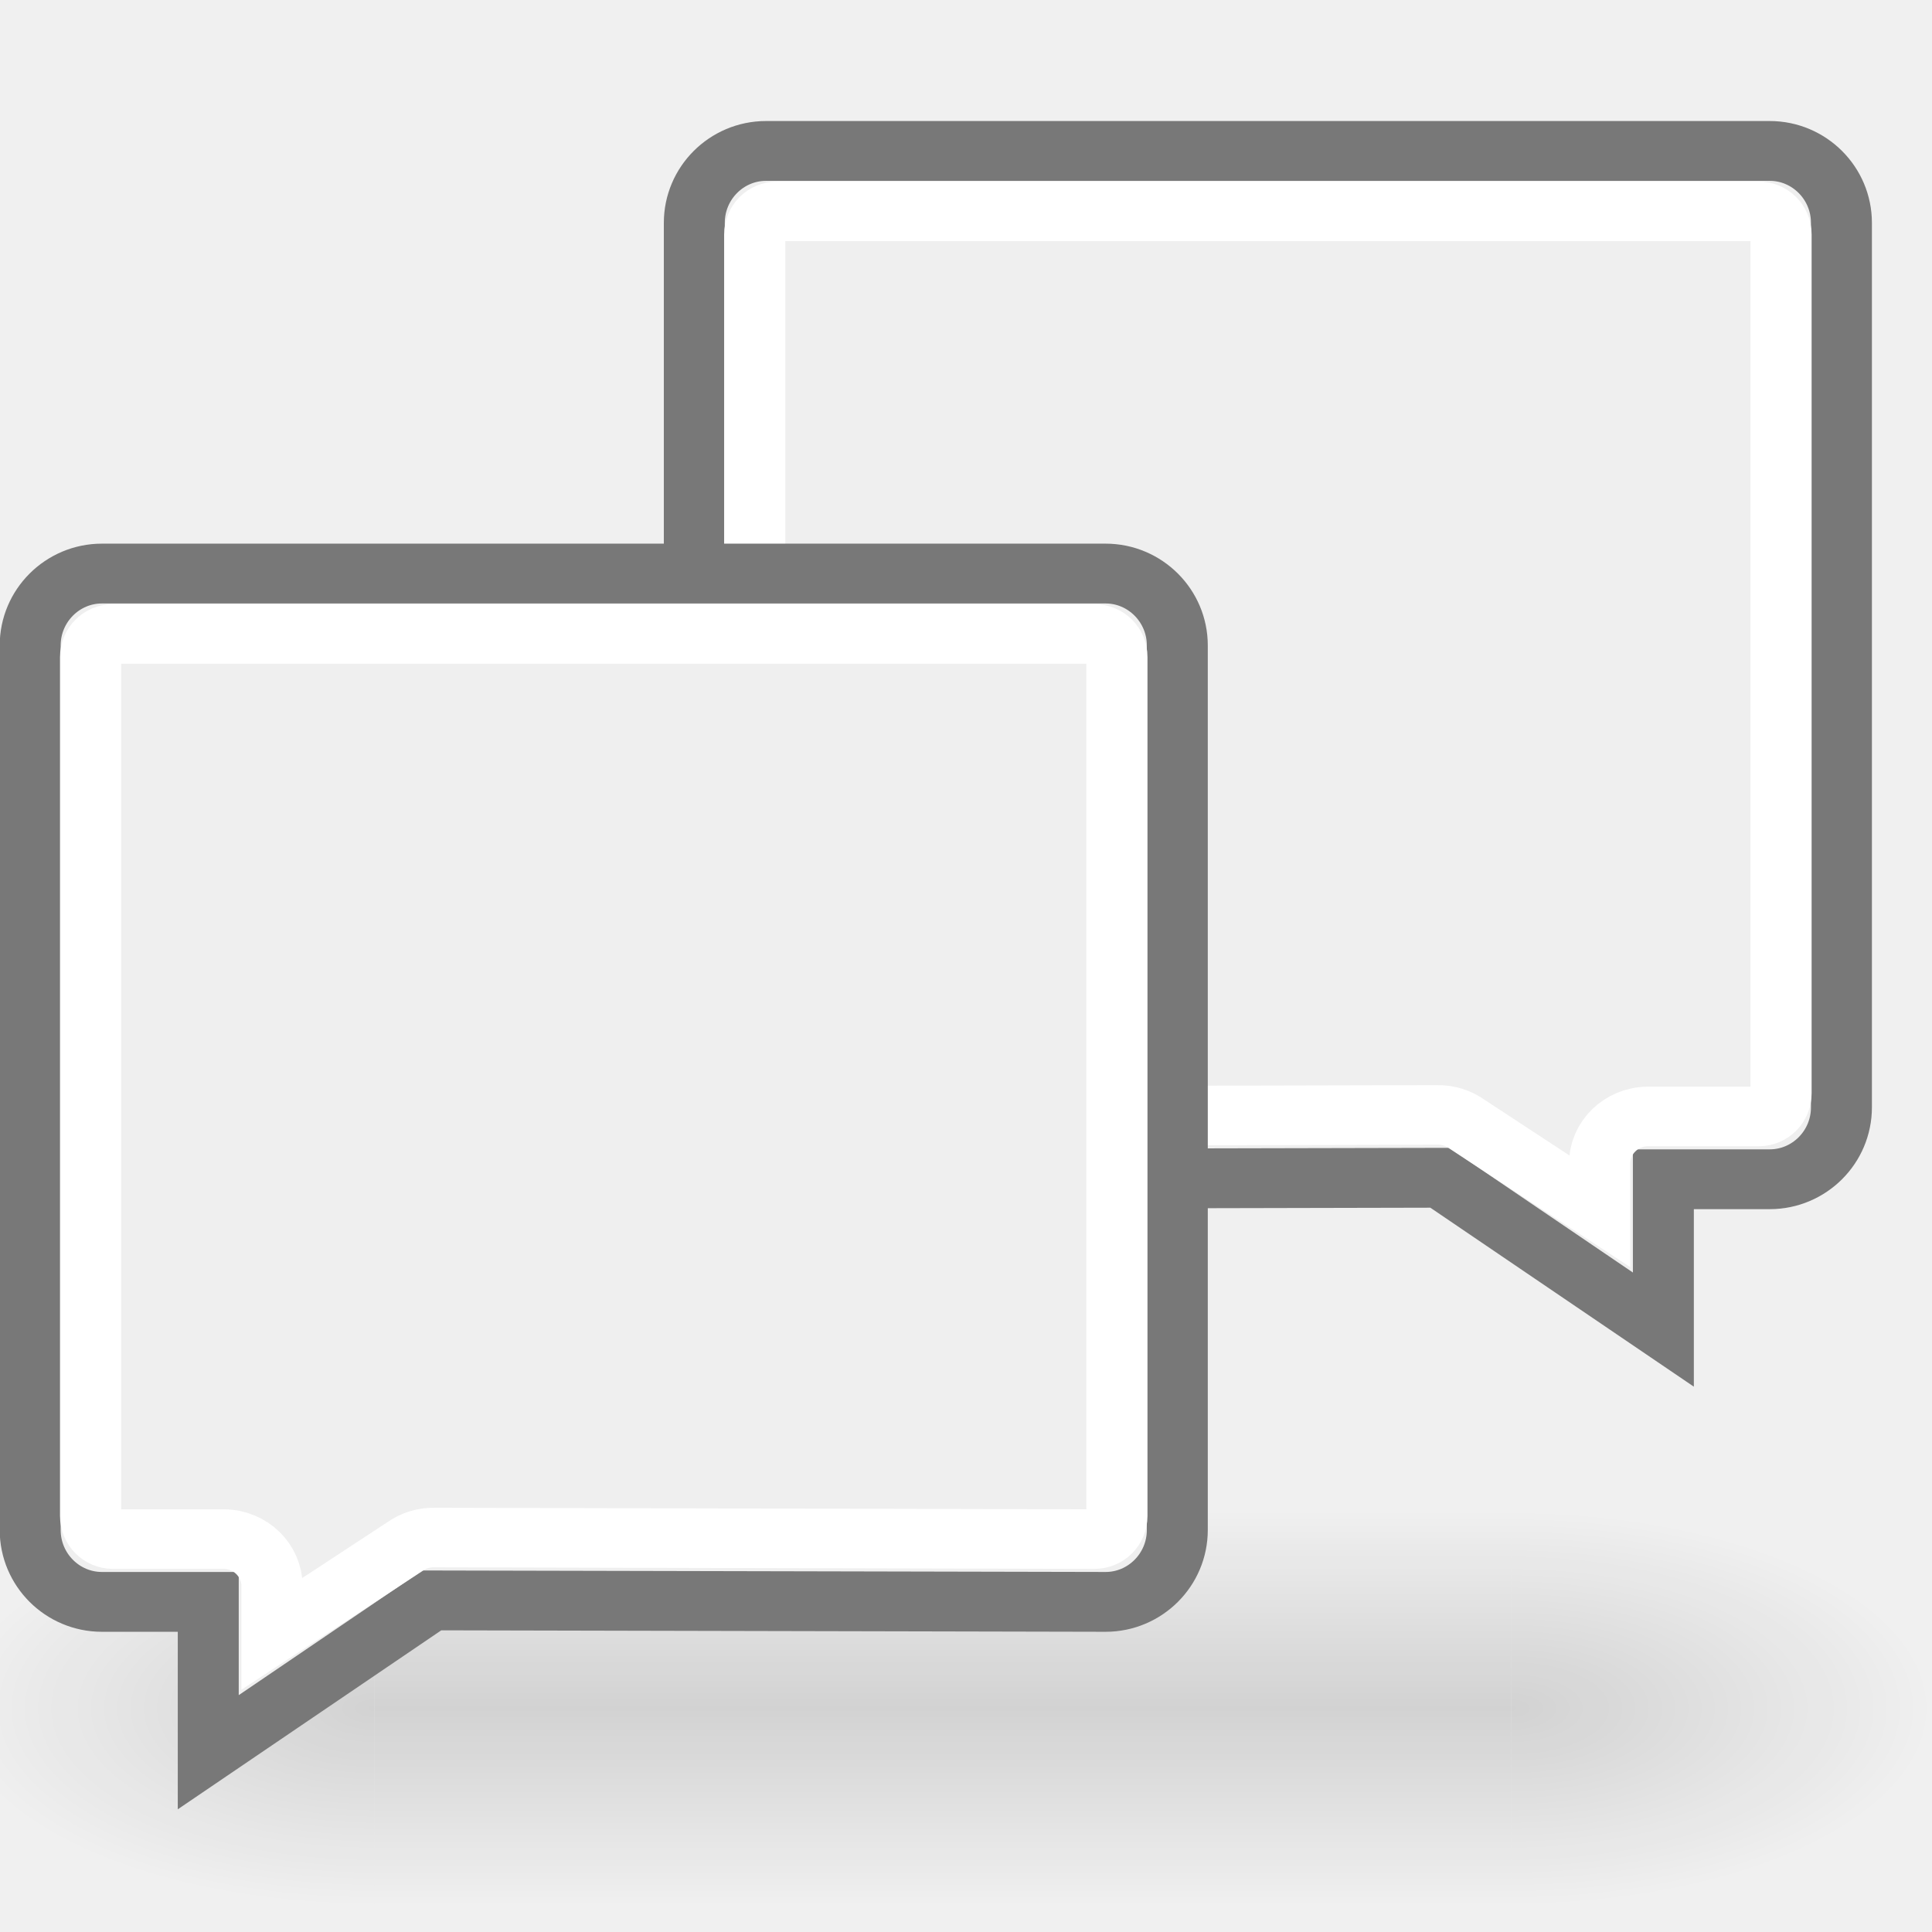
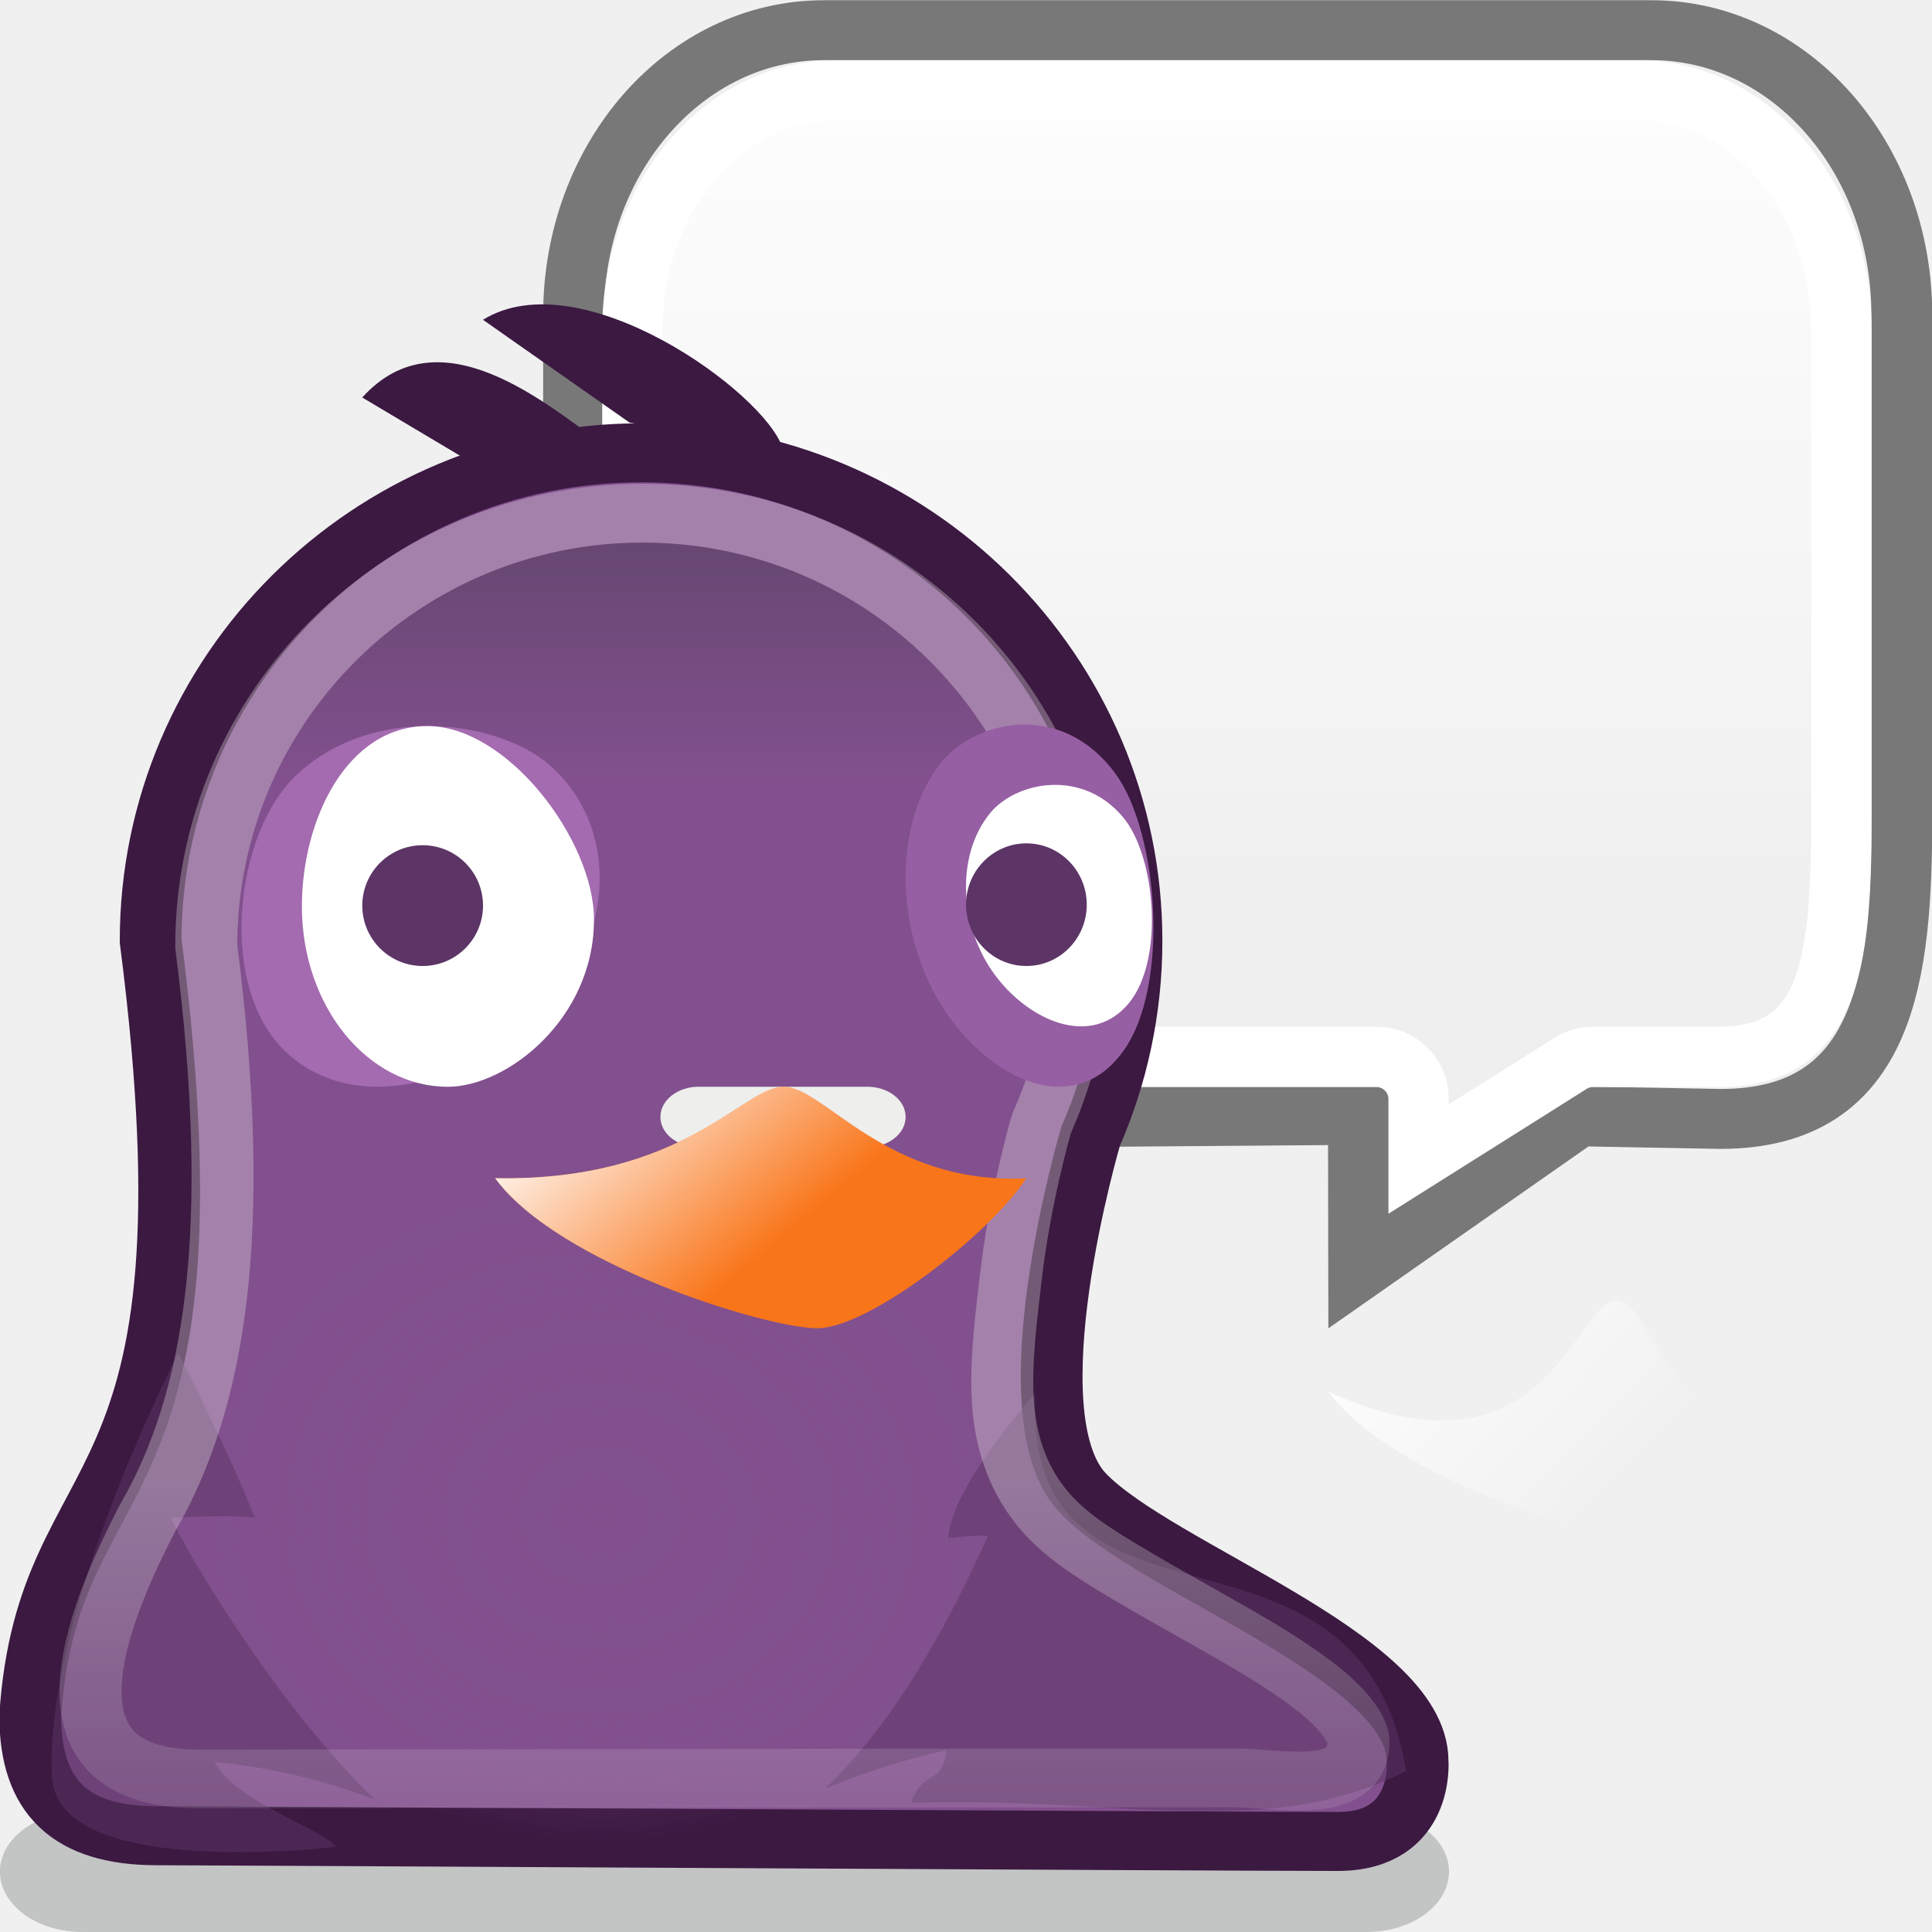
<svg xmlns="http://www.w3.org/2000/svg" xmlns:xlink="http://www.w3.org/1999/xlink" width="32" height="32" id="svg4345" version="1.0">
  <defs id="defs4347">
+     <linearGradient id="linearGradient6817">
+       <stop style="stop-color:white;stop-opacity:1;" offset="0" id="stop6819" />
+       <stop style="stop-color:white;stop-opacity:0;" offset="1" id="stop6821" />
+     </linearGradient>
+     <linearGradient id="linearGradient6563">
+       <stop style="stop-color:white;stop-opacity:1;" offset="0" id="stop6565" />
+       <stop style="stop-color:white;stop-opacity:0;" offset="1" id="stop6567" />
+     </linearGradient>
+     <linearGradient id="linearGradient6537">
+       <stop style="stop-color:white;stop-opacity:1;" offset="0" id="stop6539" />
+       <stop style="stop-color:white;stop-opacity:0;" offset="1" id="stop6541" />
+     </linearGradient>
+     <linearGradient id="linearGradient6506">
+       <stop style="stop-color:#eeeeec;stop-opacity:1;" offset="0" id="stop6508" />
+       <stop style="stop-color:#eeeeec;stop-opacity:0;" offset="1" id="stop6510" />
+     </linearGradient>
+     <linearGradient id="linearGradient5304">
+       <stop style="stop-color:#2e3436;stop-opacity:1;" offset="0" id="stop5306" />
+       <stop style="stop-color:#2e3436;stop-opacity:0;" offset="1" id="stop5308" />
+     </linearGradient>
+     <linearGradient id="linearGradient5280">
+       <stop style="stop-color:#82508e;stop-opacity:1;" offset="0" id="stop5282" />
+       <stop style="stop-color:#82508e;stop-opacity:0;" offset="1" id="stop5284" />
+     </linearGradient>
    <linearGradient id="linearGradient2804">
      <stop style="stop-color:black;stop-opacity:0;" offset="0" id="stop2806" />
      <stop id="stop2812" offset="0.5" style="stop-color:black;stop-opacity:1;" />
      <stop style="stop-color:black;stop-opacity:0;" offset="1" id="stop2808" />
-     </linearGradient>
-     <linearGradient xlink:href="#linearGradient2804" id="linearGradient1516" gradientUnits="userSpaceOnUse" x1="21.875" y1="48.001" x2="21.875" y2="40" />
-     <radialGradient xlink:href="#linearGradient2781" id="radialGradient1514" gradientUnits="userSpaceOnUse" gradientTransform="matrix(2,0,0,0.8,36,8.8)" cx="1" cy="44" fx="1" fy="44" r="5" />
-     <linearGradient id="linearGradient2781">
-       <stop style="stop-color:black;stop-opacity:1;" offset="0" id="stop2783" />
-       <stop style="stop-color:black;stop-opacity:0;" offset="1" id="stop2785" />
-     </linearGradient>
-     <radialGradient xlink:href="#linearGradient2781" id="radialGradient1512" gradientUnits="userSpaceOnUse" gradientTransform="matrix(2,0,0,0.8,-13,-79.2)" cx="1" cy="44" fx="1" fy="44" r="5" />
-     <linearGradient id="linearGradient5235">
-       <stop style="stop-color:#2e3436;stop-opacity:1;" offset="0" id="stop5237" />
-       <stop style="stop-color:#2e3436;stop-opacity:0;" offset="1" id="stop5239" />
    </linearGradient>
    <radialGradient xlink:href="#linearGradient25546" id="radialGradient25572" gradientUnits="userSpaceOnUse" gradientTransform="matrix(1,0,0,0.994693,0,4.16407e-2)" cx="7.884" cy="1.51" fx="7.884" fy="1.51" r="8.488" />
    <radialGradient xlink:href="#linearGradient25546" id="radialGradient25568" gradientUnits="userSpaceOnUse" gradientTransform="matrix(1,0,0,0.994693,0,4.16407e-2)" cx="7.884" cy="0.145" fx="7.884" fy="0.145" r="8.488" />
    <linearGradient id="linearGradient25546">
      <stop style="stop-color:white;stop-opacity:1;" offset="0" id="stop25548" />
      <stop style="stop-color:white;stop-opacity:0;" offset="1" id="stop25550" />
    </linearGradient>
    <radialGradient xlink:href="#linearGradient25546" id="radialGradient25554" cx="7.884" cy="2.624" fx="7.884" fy="2.624" r="8.488" gradientTransform="matrix(1.131317,0,0,1.125313,-1.035262,-0.301139)" gradientUnits="userSpaceOnUse" />
    <linearGradient id="linearGradient3800">
      <stop style="stop-color:#f4d9b1;stop-opacity:1;" offset="0" id="stop3802" />
      <stop style="stop-color:#df9725;stop-opacity:1;" offset="1" id="stop3804" />
    </linearGradient>
-     <linearGradient id="linearGradient3816">
-       <stop style="stop-color:#000000;stop-opacity:1;" offset="0" id="stop3818" />
-       <stop style="stop-color:#000000;stop-opacity:0;" offset="1" id="stop3820" />
-     </linearGradient>
-     <radialGradient xlink:href="#linearGradient3816" id="radialGradient4179" gradientUnits="userSpaceOnUse" cx="31.113" cy="19.009" fx="31.113" fy="19.009" r="8.662" />
-     <radialGradient xlink:href="#linearGradient5235" id="radialGradient5241" cx="23.235" cy="40.689" fx="23.235" fy="40.689" r="16.957" gradientTransform="matrix(1,0,0,0.133183,0,35.2699)" gradientUnits="userSpaceOnUse" />
+     <radialGradient xlink:href="#linearGradient5280" id="radialGradient5286" cx="15.005" cy="39.809" fx="15.005" fy="39.809" r="9.723" gradientTransform="matrix(1,0,0,0.732283,0,10.65742)" gradientUnits="userSpaceOnUse" />
+     <linearGradient xlink:href="#linearGradient5304" id="linearGradient5310" x1="12.606" y1="15.069" x2="12.606" y2="21.152" gradientUnits="userSpaceOnUse" />
+     <linearGradient xlink:href="#linearGradient6506" id="linearGradient6512" x1="15.646" y1="39.743" x2="15.646" y2="53.502" gradientUnits="userSpaceOnUse" />
+     <linearGradient xlink:href="#linearGradient6537" id="linearGradient6543" x1="30.5" y1="0.034" x2="30.5" y2="23.559" gradientUnits="userSpaceOnUse" />
+     <linearGradient xlink:href="#linearGradient6563" id="linearGradient6569" x1="-1.684" y1="39.902" x2="5.537" y2="44.272" gradientUnits="userSpaceOnUse" />
+     <linearGradient xlink:href="#linearGradient6817" id="linearGradient6823" x1="0.239" y1="38.95" x2="5.709" y2="42.983" gradientUnits="userSpaceOnUse" />
  </defs>
  <g id="layer1">
-     <g id="g1504" style="opacity:0.127" transform="matrix(0.697369,0,0,0.818888,-1.473712,-7.73599)">
-       <rect transform="scale(-1,-1)" y="-48" x="-11" height="8" width="10" id="rect1506" style="opacity:1;color:black;fill:url(#radialGradient1512);fill-opacity:1;fill-rule:nonzero;stroke:none;stroke-width:1;stroke-linecap:square;stroke-linejoin:round;marker:none;marker-start:none;marker-mid:none;marker-end:none;stroke-miterlimit:4;stroke-dasharray:none;stroke-dashoffset:1.2;stroke-opacity:1;visibility:visible;display:inline;overflow:visible" />
-       <rect y="40" x="38" height="8" width="10" id="rect1508" style="opacity:1;color:black;fill:url(#radialGradient1514);fill-opacity:1;fill-rule:nonzero;stroke:none;stroke-width:1;stroke-linecap:square;stroke-linejoin:round;marker:none;marker-start:none;marker-mid:none;marker-end:none;stroke-miterlimit:4;stroke-dasharray:none;stroke-dashoffset:1.2;stroke-opacity:1;visibility:visible;display:inline;overflow:visible" />
-       <rect y="40" x="11" height="8" width="27" id="rect1510" style="opacity:1;color:black;fill:url(#linearGradient1516);fill-opacity:1;fill-rule:nonzero;stroke:none;stroke-width:1;stroke-linecap:square;stroke-linejoin:round;marker:none;marker-start:none;marker-mid:none;marker-end:none;stroke-miterlimit:4;stroke-dasharray:none;stroke-dashoffset:1.2;stroke-opacity:1;visibility:visible;display:inline;overflow:visible" />
-     </g>
-     <path style="opacity:0.528;fill:url(#radialGradient5241);fill-opacity:1;stroke:none;stroke-width:1;stroke-miterlimit:4;stroke-dasharray:none;stroke-opacity:1" id="path4340" d="M 40.192 40.689 A 16.957 2.258 0 1 1  6.278,40.689 A 16.957 2.258 0 1 1  40.192 40.689 z" transform="matrix(1.208941,0,0,1.980928,-1.589151,7.924388)" />
-     <path style="opacity:1;fill:#efefef;fill-opacity:1;stroke:#787878;stroke-width:1.169;stroke-miterlimit:4;stroke-dasharray:none;stroke-opacity:1" d="M 2.875,7.5 C 2.121,7.5 1.5,8.127 1.5,8.906 L 1.5,15.719 L 1.5,18.469 L 1.5,26.189 C 1.5,26.969 2.121,27.595 2.875,27.595 L 4.915,27.595 L 4.915,30.533 L 9.202,27.566 L 22.125,27.595 C 22.879,27.595 23.5,26.969 23.5,26.189 L 23.5,18.469 L 23.5,15.719 L 23.5,8.906 C 23.5,8.127 22.879,7.5 22.125,7.5 L 16.156,7.5 L 8.375,7.5 L 2.875,7.5 z " id="path4334" transform="matrix(-0.863636,0,0,0.847582,31.79545,-3.856871)" />
-     <path transform="matrix(-0.84472,0,0,0.822913,31.55901,-3.443332)" style="fill:none;fill-opacity:1;stroke:white;stroke-width:1.199;stroke-miterlimit:4;stroke-opacity:1" d="M 2.875,8.438 C 2.647,8.438 2.438,8.631 2.438,8.906 L 2.438,15.719 L 2.438,18.469 L 2.438,26.188 C 2.438,26.463 2.647,26.656 2.875,26.656 L 5.058,26.656 C 5.573,26.663 5.989,27.079 5.995,27.594 L 5.995,28.562 L 8.594,26.812 C 8.765,26.685 8.974,26.619 9.188,26.625 L 22.125,26.656 C 22.353,26.656 22.562,26.463 22.562,26.188 L 22.562,18.469 L 22.562,15.719 L 22.562,8.906 C 22.562,8.631 22.353,8.438 22.125,8.438 L 16.156,8.438 L 8.375,8.438 L 2.875,8.438 z " id="path4336" />
-     <path transform="matrix(2.539812,0,0,0.410815,-57.02039,67.80211)" style="opacity:1;color:black;fill:url(#radialGradient4179);fill-opacity:1;fill-rule:evenodd;stroke:none;stroke-width:1px;stroke-linecap:round;stroke-linejoin:round;marker:none;marker-start:none;marker-mid:none;marker-end:none;stroke-miterlimit:4;stroke-dasharray:none;stroke-dashoffset:0;stroke-opacity:1;visibility:visible;display:inline;overflow:visible" id="path4306" d="M 39.775 19.009 A 8.662 8.662 0 1 1  22.451,19.009 A 8.662 8.662 0 1 1  39.775 19.009 z" />
-     <path style="opacity:1;fill:#efefef;fill-opacity:1;stroke:#787878;stroke-width:1.169;stroke-miterlimit:4;stroke-dasharray:none;stroke-opacity:1" d="M 2.875,7.5 C 2.121,7.5 1.5,8.127 1.5,8.906 L 1.5,15.719 L 1.5,18.469 L 1.5,26.189 C 1.5,26.969 2.121,27.595 2.875,27.595 L 4.915,27.595 L 4.915,30.533 L 9.202,27.566 L 22.125,27.595 C 22.879,27.595 23.5,26.969 23.5,26.189 L 23.5,18.469 L 23.5,15.719 L 23.5,8.906 C 23.5,8.127 22.879,7.5 22.125,7.5 L 16.156,7.5 L 8.375,7.5 L 2.875,7.5 z " id="path5528" transform="matrix(0.863636,0,0,0.847582,-0.795446,3.143135)" />
-     <path transform="matrix(0.84472,0,0,0.822913,-0.559006,3.556674)" style="fill:none;fill-opacity:1;stroke:white;stroke-width:1.199;stroke-miterlimit:4;stroke-opacity:1" d="M 2.875,8.438 C 2.647,8.438 2.438,8.631 2.438,8.906 L 2.438,15.719 L 2.438,18.469 L 2.438,26.188 C 2.438,26.463 2.647,26.656 2.875,26.656 L 5.058,26.656 C 5.573,26.663 5.989,27.079 5.995,27.594 L 5.995,28.562 L 8.594,26.812 C 8.765,26.685 8.974,26.619 9.188,26.625 L 22.125,26.656 C 22.353,26.656 22.562,26.463 22.562,26.188 L 22.562,18.469 L 22.562,15.719 L 22.562,8.906 C 22.562,8.631 22.353,8.438 22.125,8.438 L 16.156,8.438 L 8.375,8.438 L 2.875,8.438 z " id="path5530" />
+     <rect style="opacity:0.231;fill:#2e3436;fill-opacity:1;stroke:none;stroke-width:1;stroke-miterlimit:4;stroke-dasharray:none;stroke-opacity:1" id="rect6514" width="5.022" height="5.225" x="42.978" y="44" rx="0.285" ry="2.613" transform="matrix(4.779203,0,0,0.382753,-205.4017,13.15888)" />
+     <path style="fill:none;fill-opacity:1;stroke:white;stroke-width:1.477;stroke-miterlimit:4;stroke-opacity:1" id="path6504" d="M 20.531,2.5 C 17.818,2.5 15.5,5.079 15.5,8.469 L 15.5,20.531 C 15.5,23.921 17.818,26.5 20.531,26.5 L 34.531,26.5 C 35.082,26.503 35.528,26.949 35.531,27.5 L 35.531,29.094 L 38.75,26.688 C 38.923,26.564 39.131,26.498 39.344,26.5 L 41.5,26.5 C 43.246,26.5 44.035,25.932 44.625,24.938 C 45.215,23.943 45.5,22.371 45.5,20.531 L 45.5,8.469 C 45.5,5.079 43.182,2.5 40.469,2.5 L 20.531,2.5 z " transform="matrix(0.67692,0,0,0.67692,0.161535,-0.515354)" />
+     <path style="fill:#efefef;fill-opacity:1;stroke:#787878;stroke-width:1.466;stroke-miterlimit:4;stroke-dasharray:none;stroke-opacity:1" d="M 20.531,1.5 C 17.193,1.5 14.5,4.611 14.5,8.469 L 14.5,20.531 C 14.5,24.389 17.429,28.14 20.767,28.14 L 33.409,28.041 L 33.415,31.846 L 38.723,28.076 L 42.13,28.14 C 46.143,28.14 46.5,24.58 46.5,20.728 L 46.5,8.469 C 46.5,4.611 43.807,1.5 40.469,1.5 L 20.531,1.5 z " id="rect5498" transform="matrix(0.687501,0,0,0.67692,-0.468758,-0.515381)" />
+     <path transform="matrix(0.668893,0,0,0.668627,8.626692e-2,-0.192463)" style="fill:url(#linearGradient6543);fill-opacity:1;stroke:white;stroke-width:1.495;stroke-miterlimit:4;stroke-opacity:1" d="M 20.531,2.531 C 17.842,2.531 15.531,5.097 15.531,8.469 L 15.531,20.531 C 15.531,23.903 17.842,26.469 20.531,26.469 L 33.968,26.469 C 34.534,26.476 34.992,26.934 34.999,27.5 L 34.999,29 L 38.719,26.656 C 38.902,26.529 39.121,26.463 39.344,26.469 L 42.416,26.469 C 45.139,26.469 45.469,24.283 45.469,20.531 L 45.469,8.469 C 45.469,5.097 43.158,2.531 40.469,2.531 L 20.531,2.531 z " id="path6535" />
+     <path style="opacity:1;fill:#82508e;fill-opacity:1;stroke:#3b1941;stroke-width:1.511;stroke-miterlimit:4;stroke-dasharray:none;stroke-opacity:1" d="M 15,13 C 8.376,13 3,18.6 3,25.5 C 4.846,40.483 0.493,38.484 0.053,45.338 C 0.053,47.422 1.038,48.413 3.145,48.413 C 4.332,48.413 29.36,48.56 32.051,48.56 C 34.165,48.56 34,46.5 34,46.5 C 34,43.835 27.598,41.598 25.813,39.642 C 23.985,37.641 26,30.5 26,30.5 C 26.641,28.97 27,27.275 27,25.5 C 27,18.6 21.624,13 15,13 z " id="path5176" transform="matrix(0.67692,0,0,0.646801,0.464358,-0.908413)" />
+     <path style="opacity:1;fill:url(#radialGradient5286);fill-opacity:1;stroke:none;stroke-width:1;stroke-miterlimit:4;stroke-dasharray:none;stroke-opacity:1" id="path5273" d="M 24.727 39.809 A 9.723 7.12 0 1 1  5.282,39.809 A 9.723 7.12 0 1 1  24.727 39.809 z" transform="matrix(0.661428,0,0,0.760624,1.662895e-2,-5.166292)" />
+     <path style="opacity:0.515;fill:#5c3466;fill-opacity:1;stroke:none;stroke-width:1;stroke-miterlimit:4;stroke-opacity:1" d="M -42.834,47.629 C -42.834,47.629 -43.267,44.688 -40.223,37.951 C -40.223,37.951 -39.031,40.51 -38.632,41.679 C -39.154,41.596 -40.372,41.686 -40.372,41.686 C -40.038,42.463 -38.164,45.952 -36.121,48.058 C -37.78,47.329 -39.471,47.196 -39.471,47.196 C -39.01,48.112 -37.25,48.692 -36.944,49.111 C -36.944,49.111 -42.597,49.864 -42.834,47.629 z " id="rect5312" transform="matrix(0.797045,0,0,0.733236,35.01127,-5.421684)" />
+     <path style="opacity:0.515;fill:#5c3466;fill-opacity:1;stroke:none;stroke-width:1;stroke-miterlimit:4;stroke-opacity:1" d="M -49.442,47.415 C -48.365,40.274 -40.69,44.766 -40.961,37.951 C -40.961,37.951 -39.025,40.28 -38.974,41.581 C -39.496,41.499 -39.882,41.516 -39.882,41.516 C -39.548,42.294 -38.197,45.748 -36.154,47.854 C -37.814,47.125 -38.926,46.898 -38.926,46.898 C -38.848,47.795 -38.376,47.369 -38.123,48.215 C -42.942,48.047 -46.253,49.196 -49.442,47.415 z " id="path5317" transform="matrix(-0.724368,0,0,0.660383,-12.52413,-1.979892)" />
+     <path transform="matrix(0.660903,0,0,0.627207,0.731515,-0.320103)" style="opacity:0.31;fill:url(#linearGradient5310);fill-opacity:1;stroke:url(#linearGradient6512);stroke-width:1.553;stroke-miterlimit:4;stroke-opacity:1" d="M 15,14.062 C 8.988,14.062 4.079,19.138 4.062,25.469 C 4.062,25.479 4.062,25.489 4.062,25.5 C 4.974,33.021 4.306,37.47 2.594,40.594 C -0.198,46.245 1.561,47.49 3.903,47.49 C 5.84,47.49 23.958,47.46 29.784,47.46 C 30.951,47.46 32.938,47.965 32.938,46.5 C 32.938,46.278 32.738,45.861 32.188,45.344 C 31.637,44.826 30.814,44.27 29.906,43.719 C 28.998,43.167 28.028,42.609 27.156,42.062 C 26.284,41.516 25.512,41.006 24.969,40.281 C 24.359,39.467 24.079,38.51 24.024,37.469 C 23.97,36.427 24.108,35.31 24.225,34.25 C 24.458,32.13 24.969,30.281 24.969,30.281 C 24.984,30.217 25.005,30.154 25.031,30.094 C 25.619,28.692 25.938,27.131 25.938,25.5 C 25.938,19.154 21.022,14.062 15,14.062 z " id="path5241" />
+     <path transform="matrix(-0.861857,-0.809791,0.812609,-0.76352,-3.676568,42.37505)" style="opacity:1;fill:#a46bb0;fill-opacity:1;stroke:none;stroke-width:1;stroke-miterlimit:4;stroke-opacity:1" d="M 13.257,24.626 C 13.257,26.227 11.828,27.317 10.864,27.317 C 9.543,27.317 8.471,26.017 8.471,24.416 C 8.471,23.024 9.206,21.515 10.527,21.515 C 11.848,21.515 13.257,23.361 13.257,24.626 z " id="path5160" />
+     <path transform="matrix(1.010846,0,0,1.029732,-3.562503,-10.12874)" style="opacity:1;fill:white;fill-opacity:1;stroke:none;stroke-width:1;stroke-miterlimit:4;stroke-opacity:1" d="M 13.257,24.626 C 13.257,26.227 11.828,27.317 10.864,27.317 C 9.543,27.317 8.471,26.017 8.471,24.416 C 8.471,23.024 9.206,21.515 10.527,21.515 C 11.848,21.515 13.257,23.361 13.257,24.626 z " id="path5157" />
+     <path style="opacity:1;fill:#5c3566;fill-opacity:1;stroke:none;stroke-width:1;stroke-miterlimit:4;stroke-dasharray:none;stroke-opacity:1" id="path5162" d="M 11.411 24.312 A 1.241 1.295 0 1 1  8.929,24.312 A 1.241 1.295 0 1 1  11.411 24.312 z" transform="matrix(0.805757,0,0,0.772415,-1.194263,-3.779337)" />
+     <path transform="matrix(0.596326,-0.813274,-0.562251,-0.766804,24.4163,42.47989)" style="opacity:1;fill:#975fa3;fill-opacity:1;stroke:none;stroke-width:1;stroke-miterlimit:4;stroke-opacity:1" d="M 13.257,24.626 C 13.257,26.227 11.828,27.317 10.864,27.317 C 9.543,27.317 8.471,26.017 8.471,24.416 C 8.471,23.024 9.206,21.515 10.527,21.515 C 11.848,21.515 13.257,23.361 13.257,24.626 z " id="path5167" />
+     <path transform="matrix(0.447398,-0.542185,-0.421833,-0.511203,23.06465,33.31996)" style="opacity:1;fill:white;fill-opacity:1;stroke:none;stroke-width:1;stroke-miterlimit:4;stroke-opacity:1" d="M 13.257,24.626 C 13.257,26.227 11.828,27.317 10.864,27.317 C 9.543,27.317 8.471,26.017 8.471,24.416 C 8.471,23.024 9.206,21.515 10.527,21.515 C 11.848,21.515 13.257,23.361 13.257,24.626 z " id="path5169" />
+     <path style="opacity:1;fill:#5c3566;fill-opacity:1;stroke:none;stroke-width:1;stroke-miterlimit:4;stroke-dasharray:none;stroke-opacity:1" id="path5171" d="M 11.411 24.312 A 1.241 1.295 0 1 1  8.929,24.312 A 1.241 1.295 0 1 1  11.411 24.312 z" transform="matrix(0.805756,0,0,0.784291,8.805745,-4.083452)" />
+     <rect style="opacity:1;fill:#eeeeec;fill-opacity:1;stroke:none;stroke-width:1;stroke-miterlimit:4;stroke-dasharray:none;stroke-opacity:1" id="rect5215" width="5.607" height="2.179" x="16" y="27" transform="matrix(0.724348,0,0,0.459012,-0.651091,5.606678)" rx="0.874" ry="1.089" />
+     <path transform="matrix(0.798987,0,0,0.495994,8.99846,-1.319104)" style="fill:#f9751a;fill-opacity:1;stroke:none;stroke-width:1.028;stroke-miterlimit:4;stroke-opacity:1" d="M -0.999,42.004 C 2.929,42.118 4.128,38.95 4.983,38.95 C 5.826,38.95 7.116,42.24 10.015,42.008 C 9.207,43.955 6.727,47.015 5.681,47.015 C 4.623,47.015 0.312,44.881 -0.999,42.004 z " id="rect5187" />
+     <path transform="matrix(0.670792,0,0,0.486348,-1.815475,1.13962)" style="fill:#3b1941;fill-opacity:1;stroke:none;stroke-width:1;stroke-miterlimit:4;stroke-opacity:1" d="M 11.651,11.194 C 13.578,8.251 16.249,11.482 17.614,12.804 L 14.761,13.748 L 11.651,11.194 z " id="path5192" />
+     <path transform="matrix(0.851014,0,0,0.554879,-1.947706,-0.153319)" style="fill:#3b1941;fill-opacity:1;stroke:none;stroke-width:1;stroke-miterlimit:4;stroke-opacity:1" d="M 11.689,9.822 C 13.591,8.016 17.175,11.994 17.52,13.65 L 14.543,12.892 L 11.689,9.822 z " id="rect5189" />
+     <path transform="matrix(0.798987,0,0,0.495994,22.79842,2.215302)" style="fill:url(#linearGradient6569);fill-opacity:1;stroke:none;stroke-width:1.028;stroke-miterlimit:4;stroke-opacity:1" d="M -0.999,42.004 C 3.519,45.348 4.128,38.95 4.983,38.95 C 5.826,38.95 6.172,45.376 10.015,42.008 C 9.207,43.955 6.727,47.015 5.681,47.015 C 4.623,47.015 0.312,44.881 -0.999,42.004 z " id="path6561" />
+     <path transform="matrix(0.798987,0,0,0.495994,8.99846,-1.319104)" style="fill:url(#linearGradient6823);fill-opacity:1.0;stroke:none;stroke-width:1.028;stroke-miterlimit:4;stroke-opacity:1" d="M -0.999,42.004 C 2.929,42.118 4.128,38.95 4.983,38.95 C 5.826,38.95 7.116,42.24 10.015,42.008 C 9.207,43.955 6.727,47.015 5.681,47.015 C 4.623,47.015 0.312,44.881 -0.999,42.004 z " id="path6815" />
  </g>
</svg>
